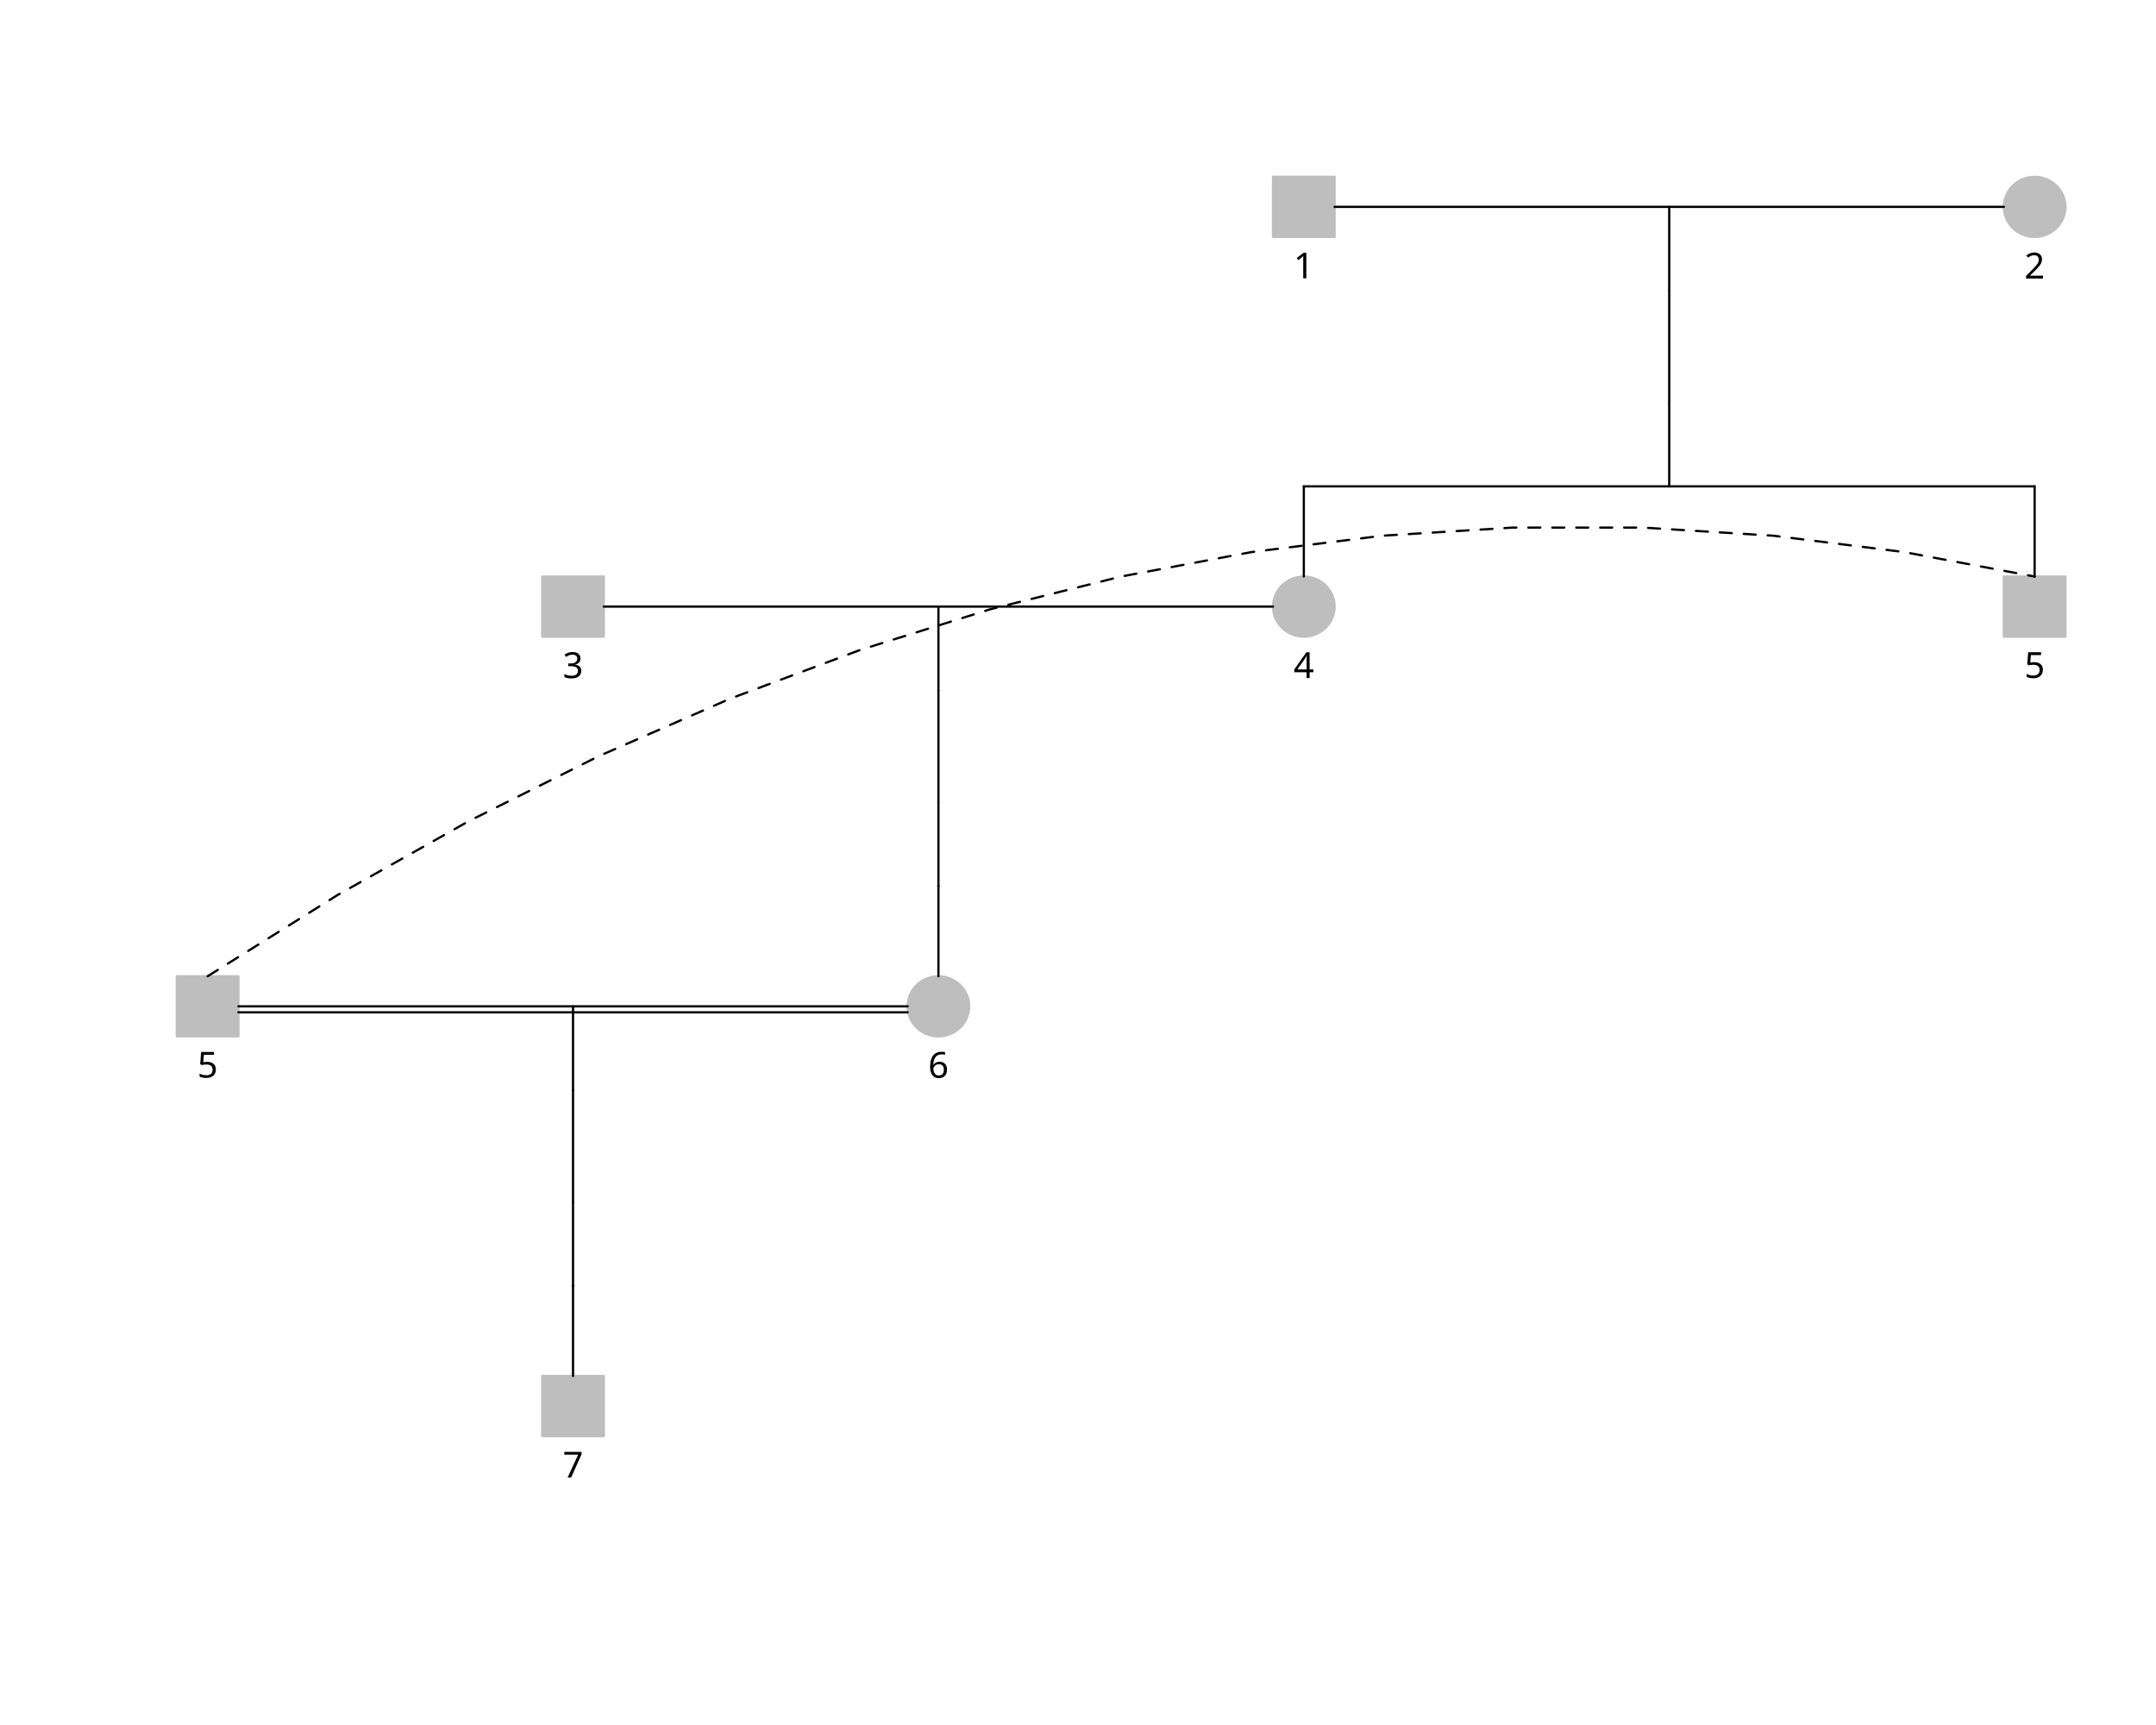
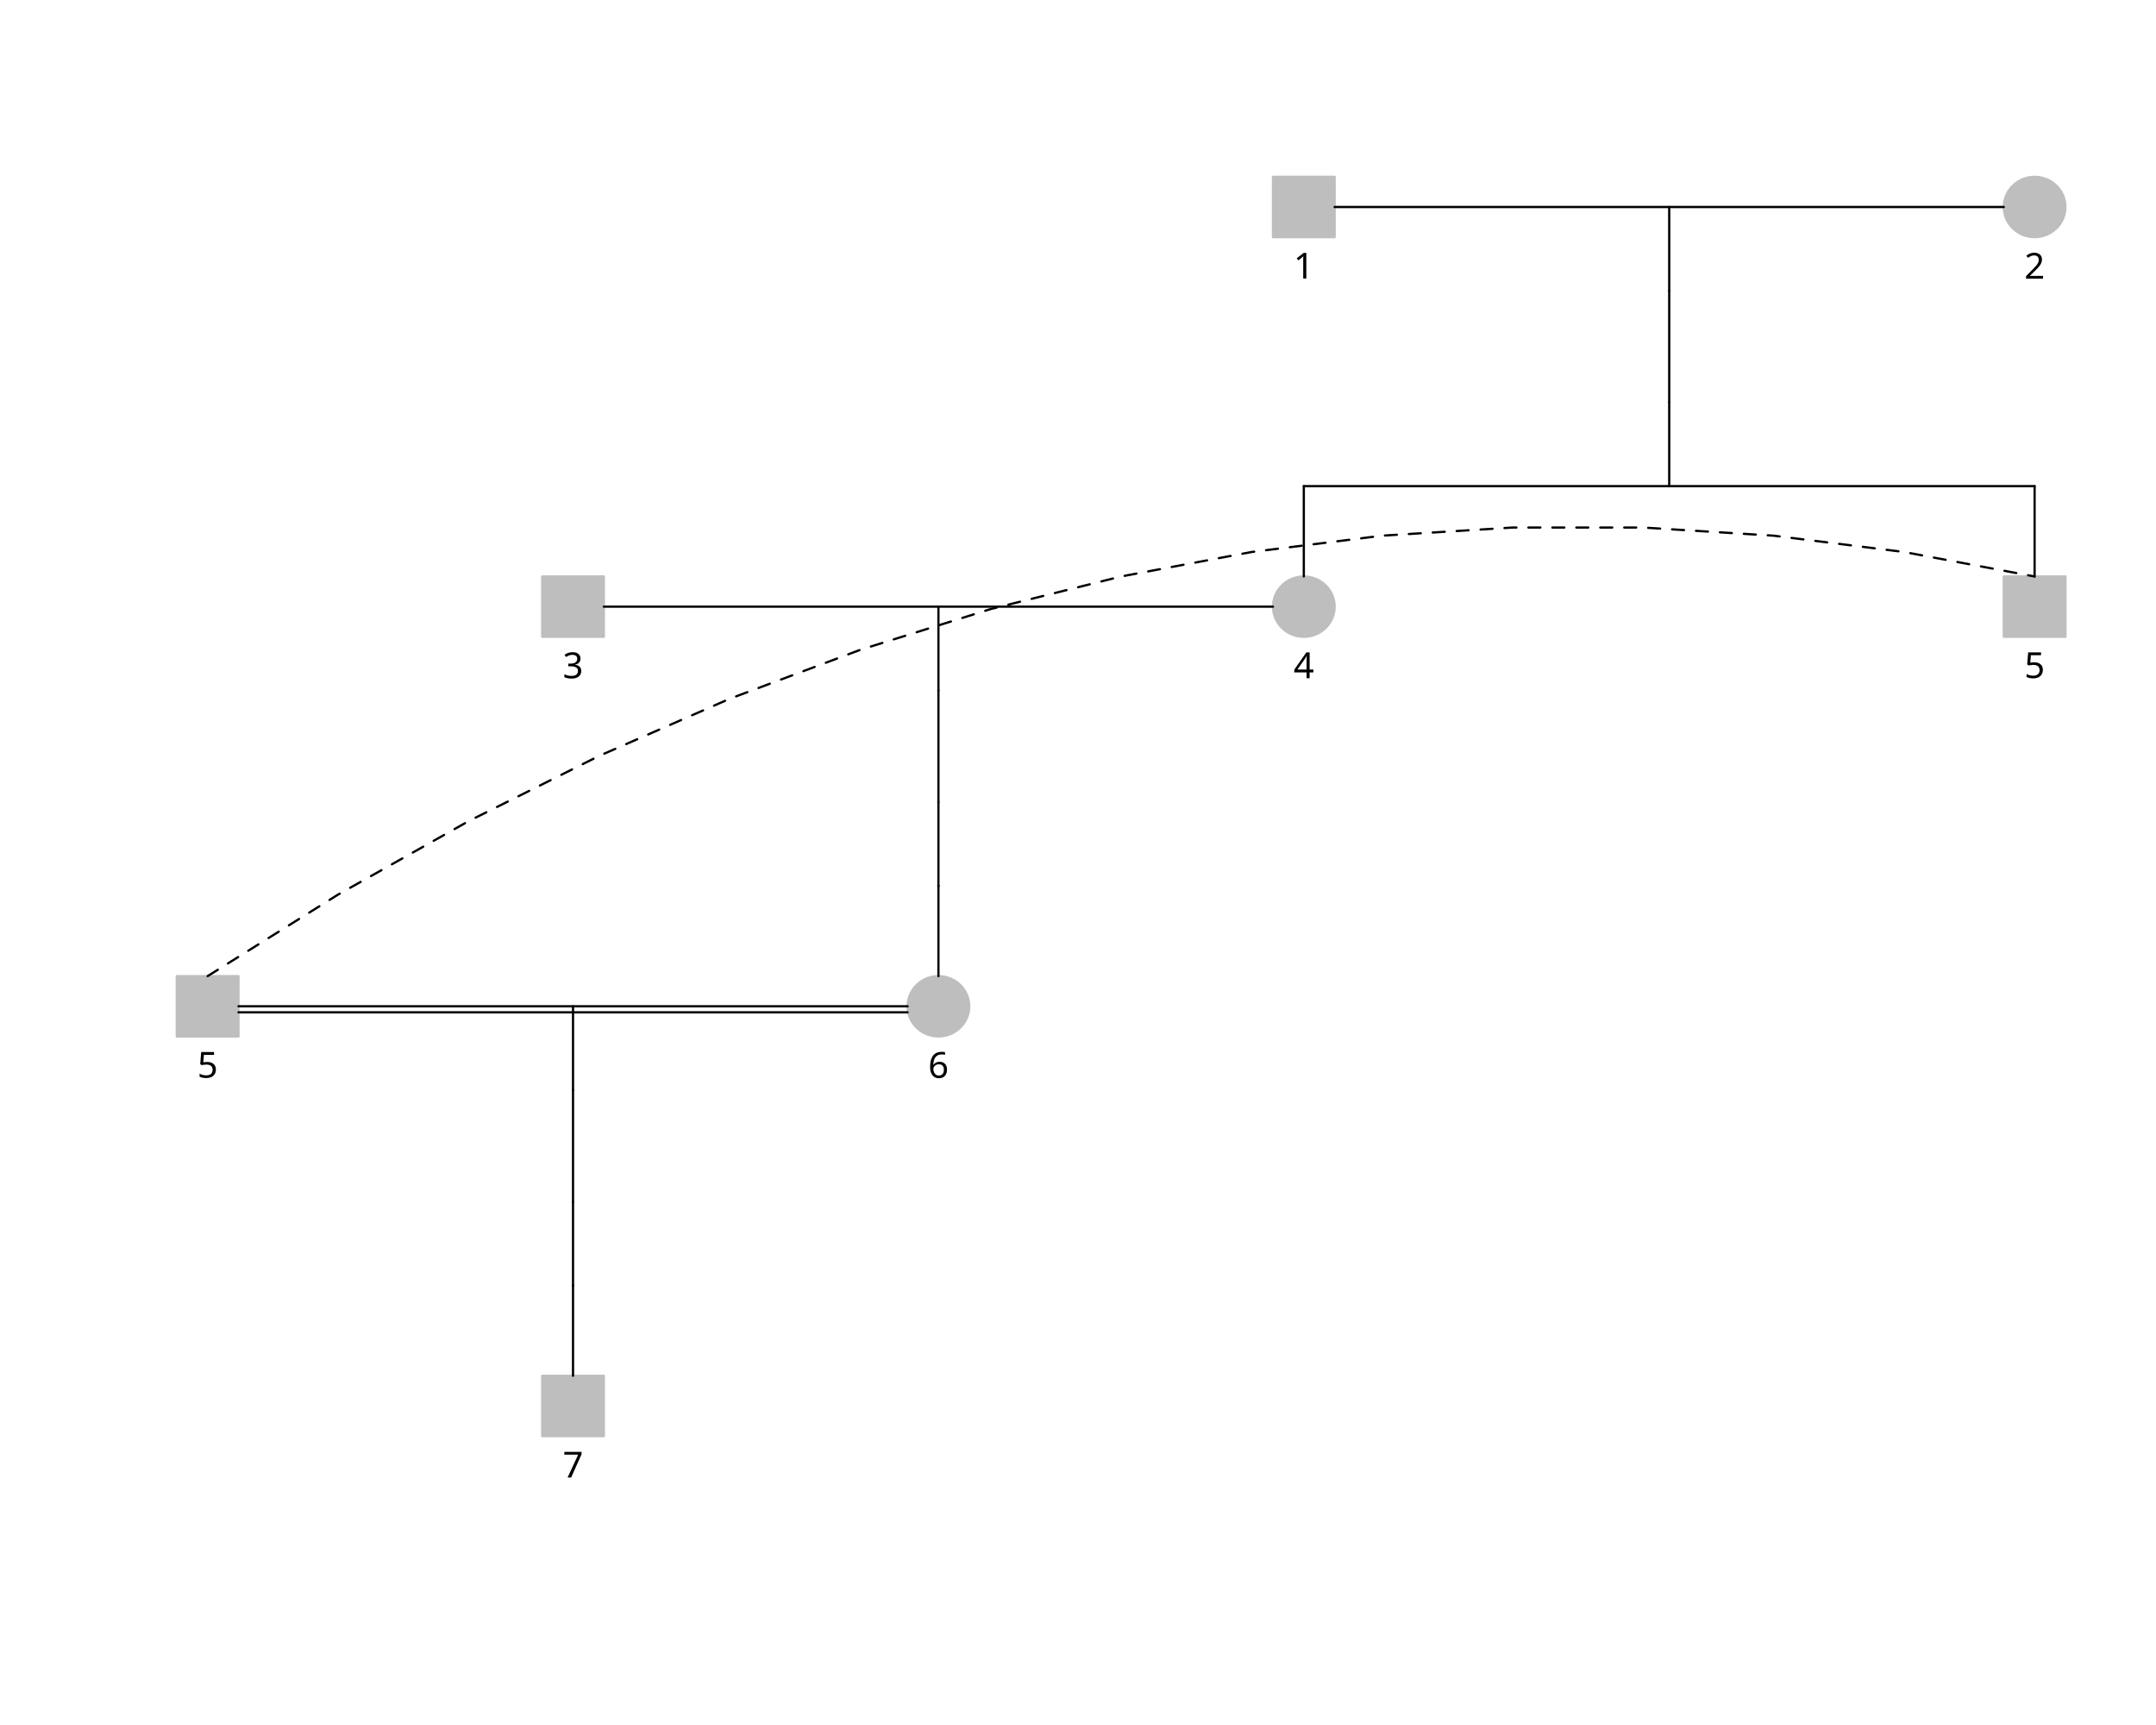
<svg xmlns="http://www.w3.org/2000/svg" class="svglite" data-engine-version="2.0" width="720.00pt" height="576.00pt" viewBox="0 0 720.00 576.00">
  <defs>
    <style type="text/css">
    .svglite line, .svglite polyline, .svglite polygon, .svglite path, .svglite rect, .svglite circle {
      fill: none;
      stroke: #000000;
      stroke-linecap: round;
      stroke-linejoin: round;
      stroke-miterlimit: 10.00;
    }
  </style>
  </defs>
  <rect width="100%" height="100%" style="stroke: none; fill: #FFFFFF;" />
  <defs>
    <clipPath id="cpMC4wMHw3MjAuMDB8MC4wMHw1NzYuMDA=">
      <rect x="0.00" y="0.00" width="720.00" height="576.00" />
    </clipPath>
  </defs>
  <g clip-path="url(#cpMC4wMHw3MjAuMDB8MC4wMHw1NzYuMDA=)">
-     <polygon points="425.12,59.04 425.12,79.11 445.70,79.11 445.70,59.04 " style="stroke-width: 0.75; stroke: #BEBEBE; fill: #BEBEBE;" />
-     <polygon points="181.07,192.51 181.07,212.59 201.65,212.59 201.65,192.51 " style="stroke-width: 0.75; stroke: #BEBEBE; fill: #BEBEBE;" />
-     <polygon points="59.04,325.99 59.04,346.06 79.62,346.06 79.62,325.99 " style="stroke-width: 0.75; stroke: #BEBEBE; fill: #BEBEBE;" />
-     <polygon points="181.07,459.46 181.07,479.54 201.65,479.54 201.65,459.46 " style="stroke-width: 0.75; stroke: #BEBEBE; fill: #BEBEBE;" />
-     <polygon points="689.76,69.08 689.68,70.36 689.42,71.62 689.01,72.84 688.44,74.00 687.72,75.08 686.86,76.06 685.89,76.92 684.80,77.66 683.64,78.25 682.40,78.70 681.11,78.99 679.80,79.11 678.48,79.07 677.18,78.86 675.92,78.50 674.71,77.98 673.58,77.31 672.55,76.51 671.63,75.58 670.85,74.55 670.20,73.43 669.70,72.24 669.37,71.00 669.20,69.72 669.20,68.43 669.37,67.16 669.70,65.91 670.20,64.72 670.85,63.60 671.63,62.57 672.55,61.65 673.58,60.84 674.71,60.18 675.92,59.66 677.18,59.29 678.48,59.09 679.80,59.05 681.11,59.17 682.40,59.45 683.64,59.90 684.80,60.49 685.89,61.23 686.86,62.09 687.72,63.07 688.44,64.15 689.01,65.31 689.42,66.53 689.68,67.79 689.76,69.08 " style="stroke-width: 0.75; stroke: #BEBEBE; fill: #BEBEBE;" />
-     <polygon points="445.70,202.55 445.62,203.83 445.37,205.10 444.95,206.32 444.38,207.48 443.66,208.55 442.81,209.53 441.83,210.40 440.75,211.13 439.58,211.73 438.34,212.17 437.06,212.46 435.74,212.58 434.43,212.54 433.12,212.34 431.86,211.97 430.65,211.45 429.53,210.78 428.50,209.98 427.58,209.06 426.79,208.03 426.14,206.91 425.65,205.71 425.31,204.47 425.15,203.19 425.15,201.91 425.31,200.63 425.65,199.39 426.14,198.20 426.79,197.08 427.58,196.04 428.50,195.12 429.53,194.32 430.65,193.65 431.86,193.13 433.12,192.77 434.43,192.56 435.74,192.52 437.06,192.64 438.34,192.93 439.58,193.37 440.75,193.97 441.83,194.70 442.81,195.57 443.66,196.55 444.38,197.63 444.95,198.78 445.37,200.00 445.62,201.27 445.70,202.55 " style="stroke-width: 0.75; stroke: #BEBEBE; fill: #BEBEBE;" />
-     <polygon points="323.68,336.02 323.59,337.31 323.34,338.57 322.92,339.79 322.35,340.95 321.63,342.03 320.78,343.01 319.80,343.87 318.72,344.61 317.55,345.20 316.31,345.65 315.03,345.93 313.72,346.06 312.40,346.02 311.10,345.81 309.83,345.44 308.63,344.92 307.50,344.26 306.47,343.45 305.55,342.53 304.76,341.50 304.12,340.38 303.62,339.19 303.29,337.94 303.12,336.67 303.12,335.38 303.29,334.11 303.62,332.86 304.12,331.67 304.76,330.55 305.55,329.52 306.47,328.59 307.50,327.79 308.63,327.13 309.83,326.61 311.10,326.24 312.40,326.03 313.72,325.99 315.03,326.12 316.31,326.40 317.55,326.85 318.72,327.44 319.80,328.18 320.78,329.04 321.63,330.02 322.35,331.10 322.92,332.26 323.34,333.48 323.59,334.74 323.68,336.02 " style="stroke-width: 0.75; stroke: #BEBEBE; fill: #BEBEBE;" />
-     <polygon points="669.18,192.51 669.18,212.59 689.76,212.59 689.76,192.51 " style="stroke-width: 0.75; stroke: #BEBEBE; fill: #BEBEBE;" />
-     <text x="435.41" y="92.93" text-anchor="middle" style="font-size: 12.00px; font-family: sans;" textLength="6.67px" lengthAdjust="spacingAndGlyphs">1</text>
-     <text x="191.36" y="226.41" text-anchor="middle" style="font-size: 12.00px; font-family: sans;" textLength="6.67px" lengthAdjust="spacingAndGlyphs">3</text>
-     <text x="69.33" y="359.82" text-anchor="middle" style="font-size: 12.00px; font-family: sans;" textLength="6.67px" lengthAdjust="spacingAndGlyphs">5</text>
+     <polygon points="425.11,59.04 425.11,79.19 445.71,79.19 445.71,59.04 " style="stroke-width: 0.75; stroke: #BEBEBE; fill: #BEBEBE;" />
+     <polygon points="181.06,192.49 181.06,212.64 201.66,212.64 201.66,192.49 " style="stroke-width: 0.75; stroke: #BEBEBE; fill: #BEBEBE;" />
+     <polygon points="59.04,325.94 59.04,346.09 79.64,346.09 79.64,325.94 " style="stroke-width: 0.75; stroke: #BEBEBE; fill: #BEBEBE;" />
+     <polygon points="181.06,459.39 181.06,479.54 201.66,479.54 201.66,459.39 " style="stroke-width: 0.75; stroke: #BEBEBE; fill: #BEBEBE;" />
+     <polygon points="689.76,69.12 689.68,70.40 689.42,71.67 689.01,72.90 688.43,74.06 687.71,75.14 686.86,76.12 685.88,76.99 684.80,77.73 683.63,78.33 682.39,78.77 681.10,79.06 679.79,79.19 678.47,79.14 677.17,78.94 675.90,78.57 674.70,78.05 673.57,77.38 672.54,76.57 671.62,75.65 670.83,74.61 670.18,73.49 669.69,72.29 669.35,71.04 669.18,69.76 669.18,68.47 669.35,67.19 669.69,65.94 670.18,64.74 670.83,63.62 671.62,62.58 672.54,61.66 673.57,60.85 674.70,60.18 675.90,59.66 677.17,59.29 678.47,59.09 679.79,59.05 681.10,59.17 682.39,59.46 683.63,59.90 684.80,60.50 685.88,61.24 686.86,62.11 687.71,63.09 688.43,64.17 689.01,65.33 689.42,66.56 689.68,67.83 689.76,69.12 " style="stroke-width: 0.75; stroke: #BEBEBE; fill: #BEBEBE;" />
+     <polygon points="445.71,202.57 445.63,203.85 445.37,205.12 444.96,206.35 444.39,207.51 443.67,208.59 442.81,209.57 441.83,210.44 440.75,211.18 439.58,211.78 438.34,212.22 437.06,212.51 435.74,212.64 434.42,212.59 433.12,212.39 431.86,212.02 430.65,211.50 429.52,210.83 428.49,210.02 427.57,209.10 426.78,208.06 426.13,206.94 425.64,205.74 425.30,204.49 425.13,203.21 425.13,201.92 425.30,200.64 425.64,199.39 426.13,198.19 426.78,197.07 427.57,196.03 428.49,195.11 429.52,194.30 430.65,193.63 431.86,193.11 433.12,192.74 434.42,192.54 435.74,192.49 437.06,192.62 438.34,192.91 439.58,193.35 440.75,193.95 441.83,194.69 442.81,195.56 443.67,196.54 444.39,197.62 444.96,198.78 445.37,200.01 445.63,201.28 445.71,202.57 " style="stroke-width: 0.75; stroke: #BEBEBE; fill: #BEBEBE;" />
+     <polygon points="323.69,336.01 323.60,337.30 323.35,338.57 322.93,339.80 322.36,340.96 321.64,342.04 320.79,343.02 319.81,343.89 318.73,344.63 317.56,345.23 316.32,345.67 315.03,345.96 313.72,346.09 312.40,346.04 311.10,345.84 309.83,345.47 308.62,344.95 307.50,344.28 306.46,343.47 305.55,342.55 304.76,341.51 304.11,340.39 303.61,339.19 303.28,337.94 303.11,336.66 303.11,335.37 303.28,334.09 303.61,332.84 304.11,331.64 304.76,330.52 305.55,329.48 306.46,328.56 307.50,327.75 308.62,327.08 309.83,326.56 311.10,326.19 312.40,325.99 313.72,325.94 315.03,326.07 316.32,326.36 317.56,326.80 318.73,327.40 319.81,328.14 320.79,329.01 321.64,329.99 322.36,331.07 322.93,332.23 323.35,333.46 323.60,334.73 323.69,336.01 " style="stroke-width: 0.75; stroke: #BEBEBE; fill: #BEBEBE;" />
+     <polygon points="669.16,192.49 669.16,212.64 689.76,212.64 689.76,192.49 " style="stroke-width: 0.75; stroke: #BEBEBE; fill: #BEBEBE;" />
+     <text x="435.41" y="93.01" text-anchor="middle" style="font-size: 12.00px; font-family: sans;" textLength="6.67px" lengthAdjust="spacingAndGlyphs">1</text>
+     <text x="191.36" y="226.46" text-anchor="middle" style="font-size: 12.00px; font-family: sans;" textLength="6.67px" lengthAdjust="spacingAndGlyphs">3</text>
+     <text x="69.34" y="359.85" text-anchor="middle" style="font-size: 12.00px; font-family: sans;" textLength="6.67px" lengthAdjust="spacingAndGlyphs">5</text>
    <text x="191.36" y="493.36" text-anchor="middle" style="font-size: 12.00px; font-family: sans;" textLength="6.67px" lengthAdjust="spacingAndGlyphs">7</text>
-     <text x="679.47" y="93.00" text-anchor="middle" style="font-size: 12.00px; font-family: sans;" textLength="6.67px" lengthAdjust="spacingAndGlyphs">2</text>
-     <text x="435.41" y="226.41" text-anchor="middle" style="font-size: 12.00px; font-family: sans;" textLength="6.67px" lengthAdjust="spacingAndGlyphs">4</text>
-     <text x="313.39" y="359.89" text-anchor="middle" style="font-size: 12.00px; font-family: sans;" textLength="6.67px" lengthAdjust="spacingAndGlyphs">6</text>
-     <text x="679.47" y="226.35" text-anchor="middle" style="font-size: 12.00px; font-family: sans;" textLength="6.67px" lengthAdjust="spacingAndGlyphs">5</text>
-     <line x1="445.70" y1="69.08" x2="669.18" y2="69.08" style="stroke-width: 0.75;" />
-     <line x1="201.65" y1="202.55" x2="425.12" y2="202.55" style="stroke-width: 0.75;" />
-     <line x1="79.62" y1="336.02" x2="303.10" y2="336.02" style="stroke-width: 0.75;" />
-     <line x1="79.62" y1="338.03" x2="303.10" y2="338.03" style="stroke-width: 0.75;" />
-     <line x1="435.41" y1="192.51" x2="435.41" y2="162.40" style="stroke-width: 0.75;" />
-     <line x1="679.47" y1="192.51" x2="679.47" y2="162.40" style="stroke-width: 0.75;" />
-     <line x1="435.41" y1="162.40" x2="679.47" y2="162.40" style="stroke-width: 0.75;" />
-     <line x1="557.44" y1="162.40" x2="557.44" y2="134.41" style="stroke-width: 0.75;" />
-     <line x1="557.44" y1="134.41" x2="557.44" y2="97.07" style="stroke-width: 0.75;" />
-     <line x1="557.44" y1="97.07" x2="557.44" y2="69.08" style="stroke-width: 0.75;" />
-     <line x1="313.39" y1="325.99" x2="313.39" y2="295.88" style="stroke-width: 0.75;" />
-     <line x1="313.39" y1="295.88" x2="313.39" y2="295.88" style="stroke-width: 0.75;" />
-     <line x1="313.39" y1="295.88" x2="313.39" y2="267.88" style="stroke-width: 0.75;" />
-     <line x1="313.39" y1="267.88" x2="313.39" y2="230.55" style="stroke-width: 0.75;" />
-     <line x1="313.39" y1="230.55" x2="313.39" y2="202.55" style="stroke-width: 0.75;" />
-     <line x1="191.36" y1="459.46" x2="191.36" y2="429.35" style="stroke-width: 0.75;" />
-     <line x1="191.36" y1="429.35" x2="191.36" y2="429.35" style="stroke-width: 0.75;" />
-     <line x1="191.36" y1="429.35" x2="191.36" y2="401.35" style="stroke-width: 0.75;" />
-     <line x1="191.36" y1="401.35" x2="191.36" y2="364.02" style="stroke-width: 0.75;" />
-     <line x1="191.36" y1="364.02" x2="191.36" y2="336.02" style="stroke-width: 0.75;" />
-     <polyline points="69.33,325.99 112.91,298.75 156.49,274.23 200.07,252.44 243.66,233.37 287.24,217.03 330.82,203.41 374.40,192.51 417.98,184.34 461.56,178.89 505.14,176.17 548.73,176.17 592.31,178.89 635.89,184.34 679.47,192.51 " style="stroke-width: 0.75; stroke-dasharray: 4.00,4.00;" />
+     <text x="679.46" y="93.07" text-anchor="middle" style="font-size: 12.00px; font-family: sans;" textLength="6.67px" lengthAdjust="spacingAndGlyphs">2</text>
+     <text x="435.41" y="226.46" text-anchor="middle" style="font-size: 12.00px; font-family: sans;" textLength="6.67px" lengthAdjust="spacingAndGlyphs">4</text>
+     <text x="313.39" y="359.91" text-anchor="middle" style="font-size: 12.00px; font-family: sans;" textLength="6.67px" lengthAdjust="spacingAndGlyphs">6</text>
+     <text x="679.46" y="226.40" text-anchor="middle" style="font-size: 12.00px; font-family: sans;" textLength="6.67px" lengthAdjust="spacingAndGlyphs">5</text>
+     <line x1="445.71" y1="69.12" x2="669.16" y2="69.12" style="stroke-width: 0.75;" />
+     <line x1="201.66" y1="202.57" x2="425.11" y2="202.57" style="stroke-width: 0.75;" />
+     <line x1="79.64" y1="336.01" x2="303.09" y2="336.01" style="stroke-width: 0.75;" />
+     <line x1="79.64" y1="338.03" x2="303.09" y2="338.03" style="stroke-width: 0.75;" />
+     <line x1="435.41" y1="192.49" x2="435.41" y2="162.33" style="stroke-width: 0.75;" />
+     <line x1="679.46" y1="192.49" x2="679.46" y2="162.33" style="stroke-width: 0.75;" />
+     <line x1="435.41" y1="162.33" x2="679.46" y2="162.33" style="stroke-width: 0.75;" />
+     <line x1="557.44" y1="162.33" x2="557.44" y2="134.37" style="stroke-width: 0.75;" />
+     <line x1="557.44" y1="134.37" x2="557.44" y2="97.08" style="stroke-width: 0.75;" />
+     <line x1="557.44" y1="97.08" x2="557.44" y2="69.12" style="stroke-width: 0.75;" />
+     <line x1="313.39" y1="325.94" x2="313.39" y2="295.78" style="stroke-width: 0.75;" />
+     <line x1="313.39" y1="295.78" x2="313.39" y2="295.78" style="stroke-width: 0.75;" />
+     <line x1="313.39" y1="295.78" x2="313.39" y2="267.82" style="stroke-width: 0.75;" />
+     <line x1="313.39" y1="267.82" x2="313.39" y2="230.53" style="stroke-width: 0.75;" />
+     <line x1="313.39" y1="230.53" x2="313.39" y2="202.57" style="stroke-width: 0.75;" />
+     <line x1="191.36" y1="459.39" x2="191.36" y2="429.23" style="stroke-width: 0.75;" />
+     <line x1="191.36" y1="429.23" x2="191.36" y2="429.23" style="stroke-width: 0.75;" />
+     <line x1="191.36" y1="429.23" x2="191.36" y2="401.27" style="stroke-width: 0.75;" />
+     <line x1="191.36" y1="401.27" x2="191.36" y2="363.98" style="stroke-width: 0.75;" />
+     <line x1="191.36" y1="363.98" x2="191.36" y2="336.01" style="stroke-width: 0.75;" />
+     <polyline points="69.34,325.94 112.92,298.70 156.50,274.19 200.08,252.41 243.66,233.34 287.24,217.00 330.82,203.38 374.40,192.49 417.98,184.32 461.56,178.87 505.14,176.15 548.72,176.15 592.30,178.87 635.88,184.32 679.46,192.49 " style="stroke-width: 0.75; stroke-dasharray: 4.00,4.00;" />
  </g>
</svg>
